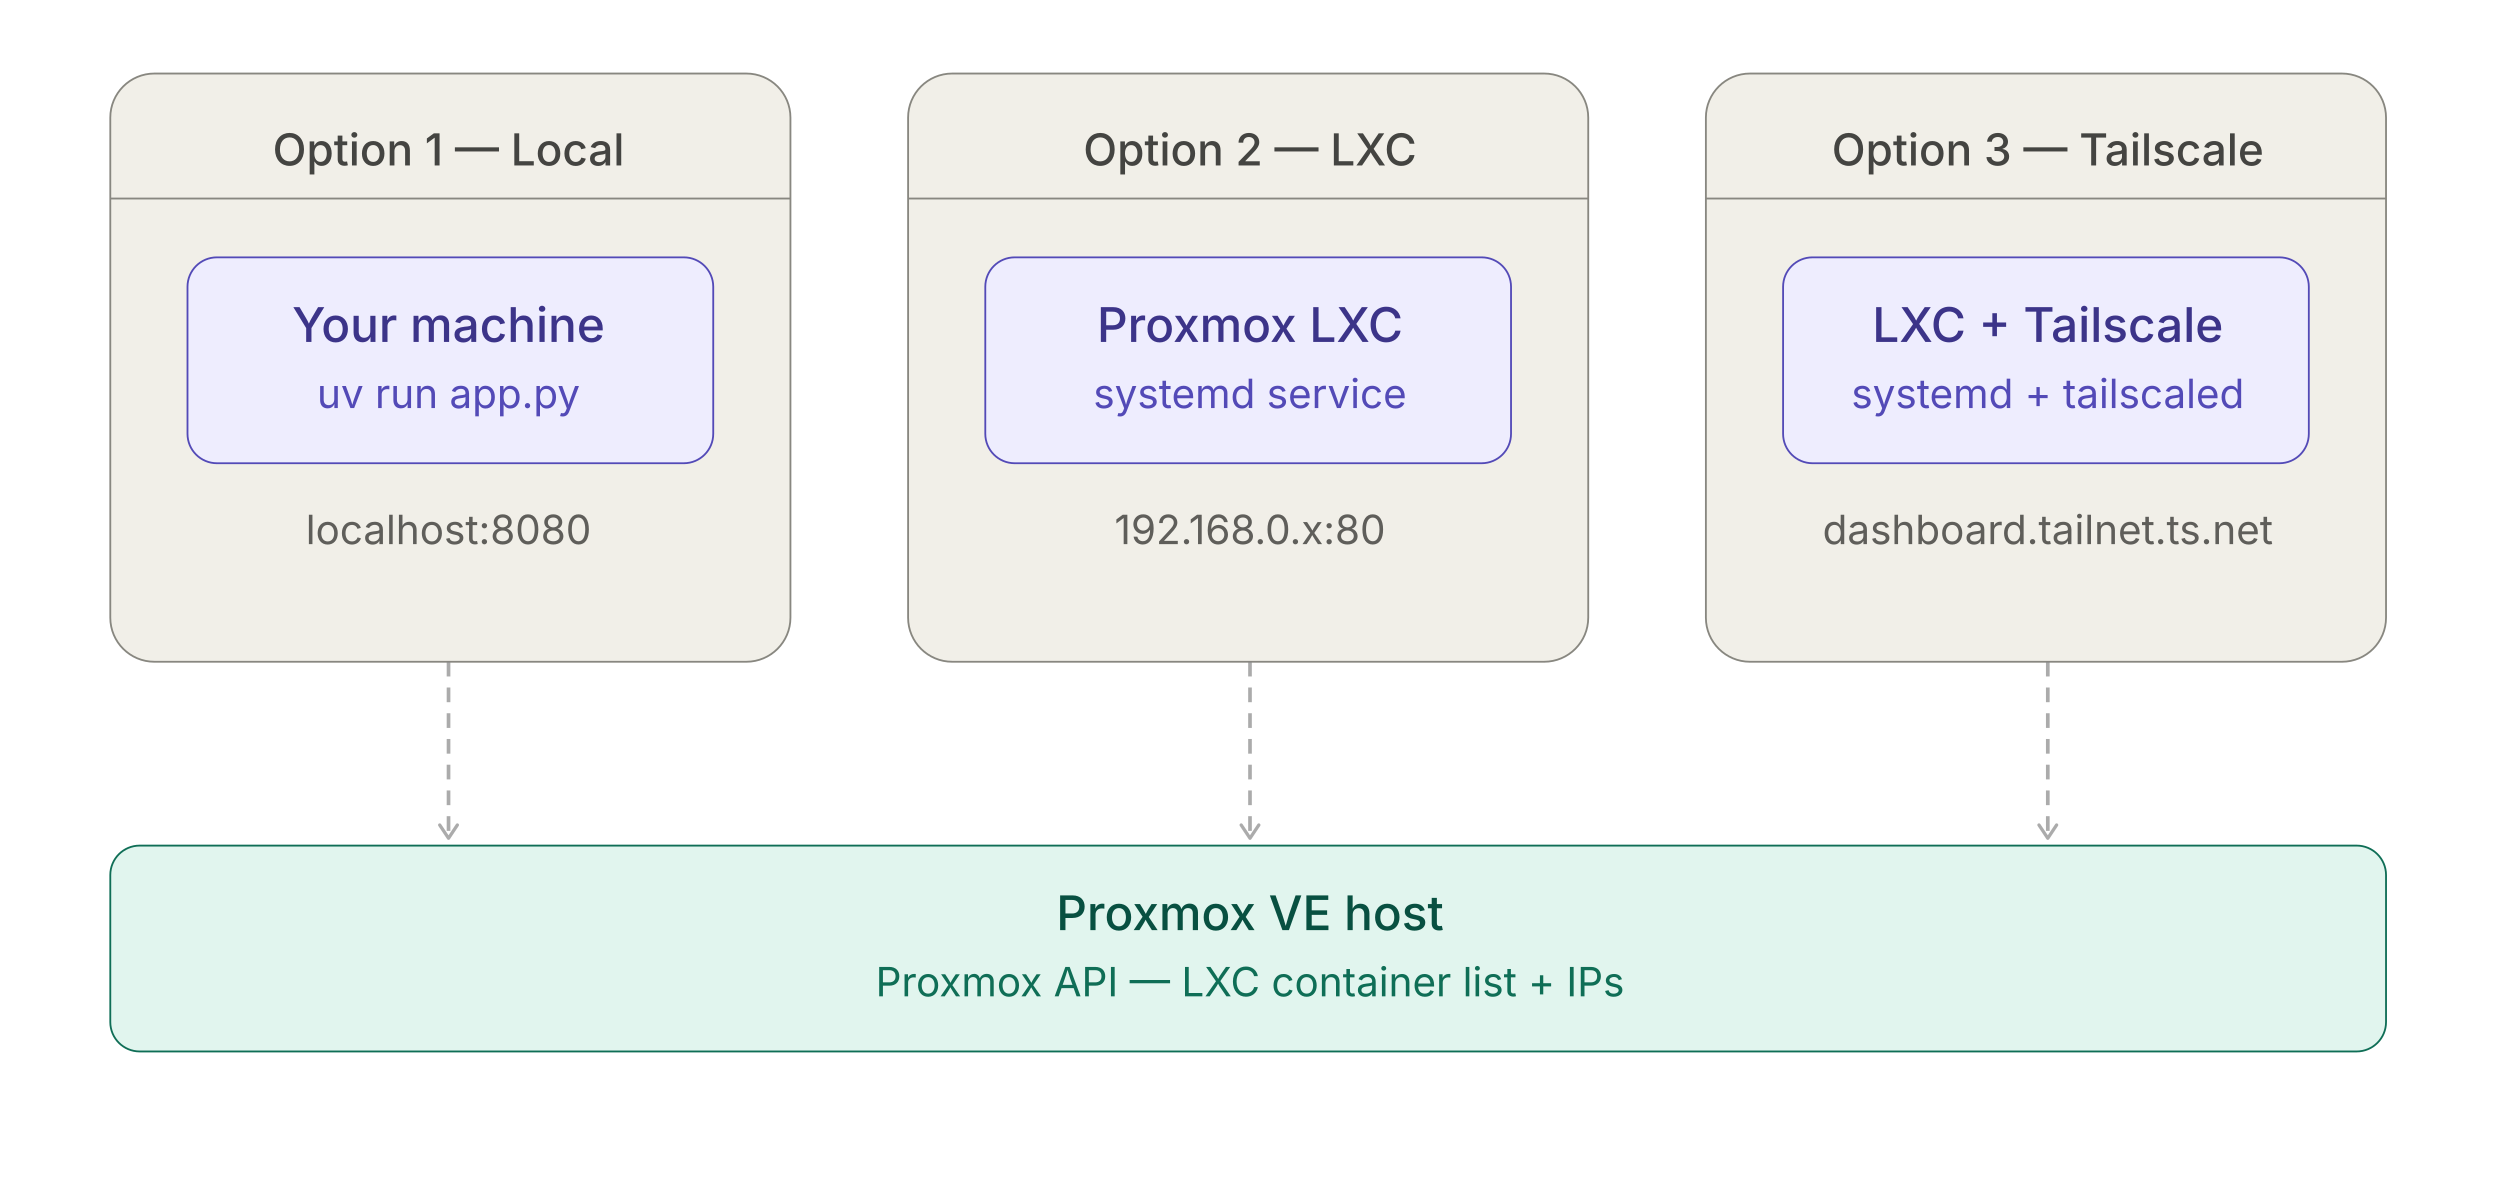
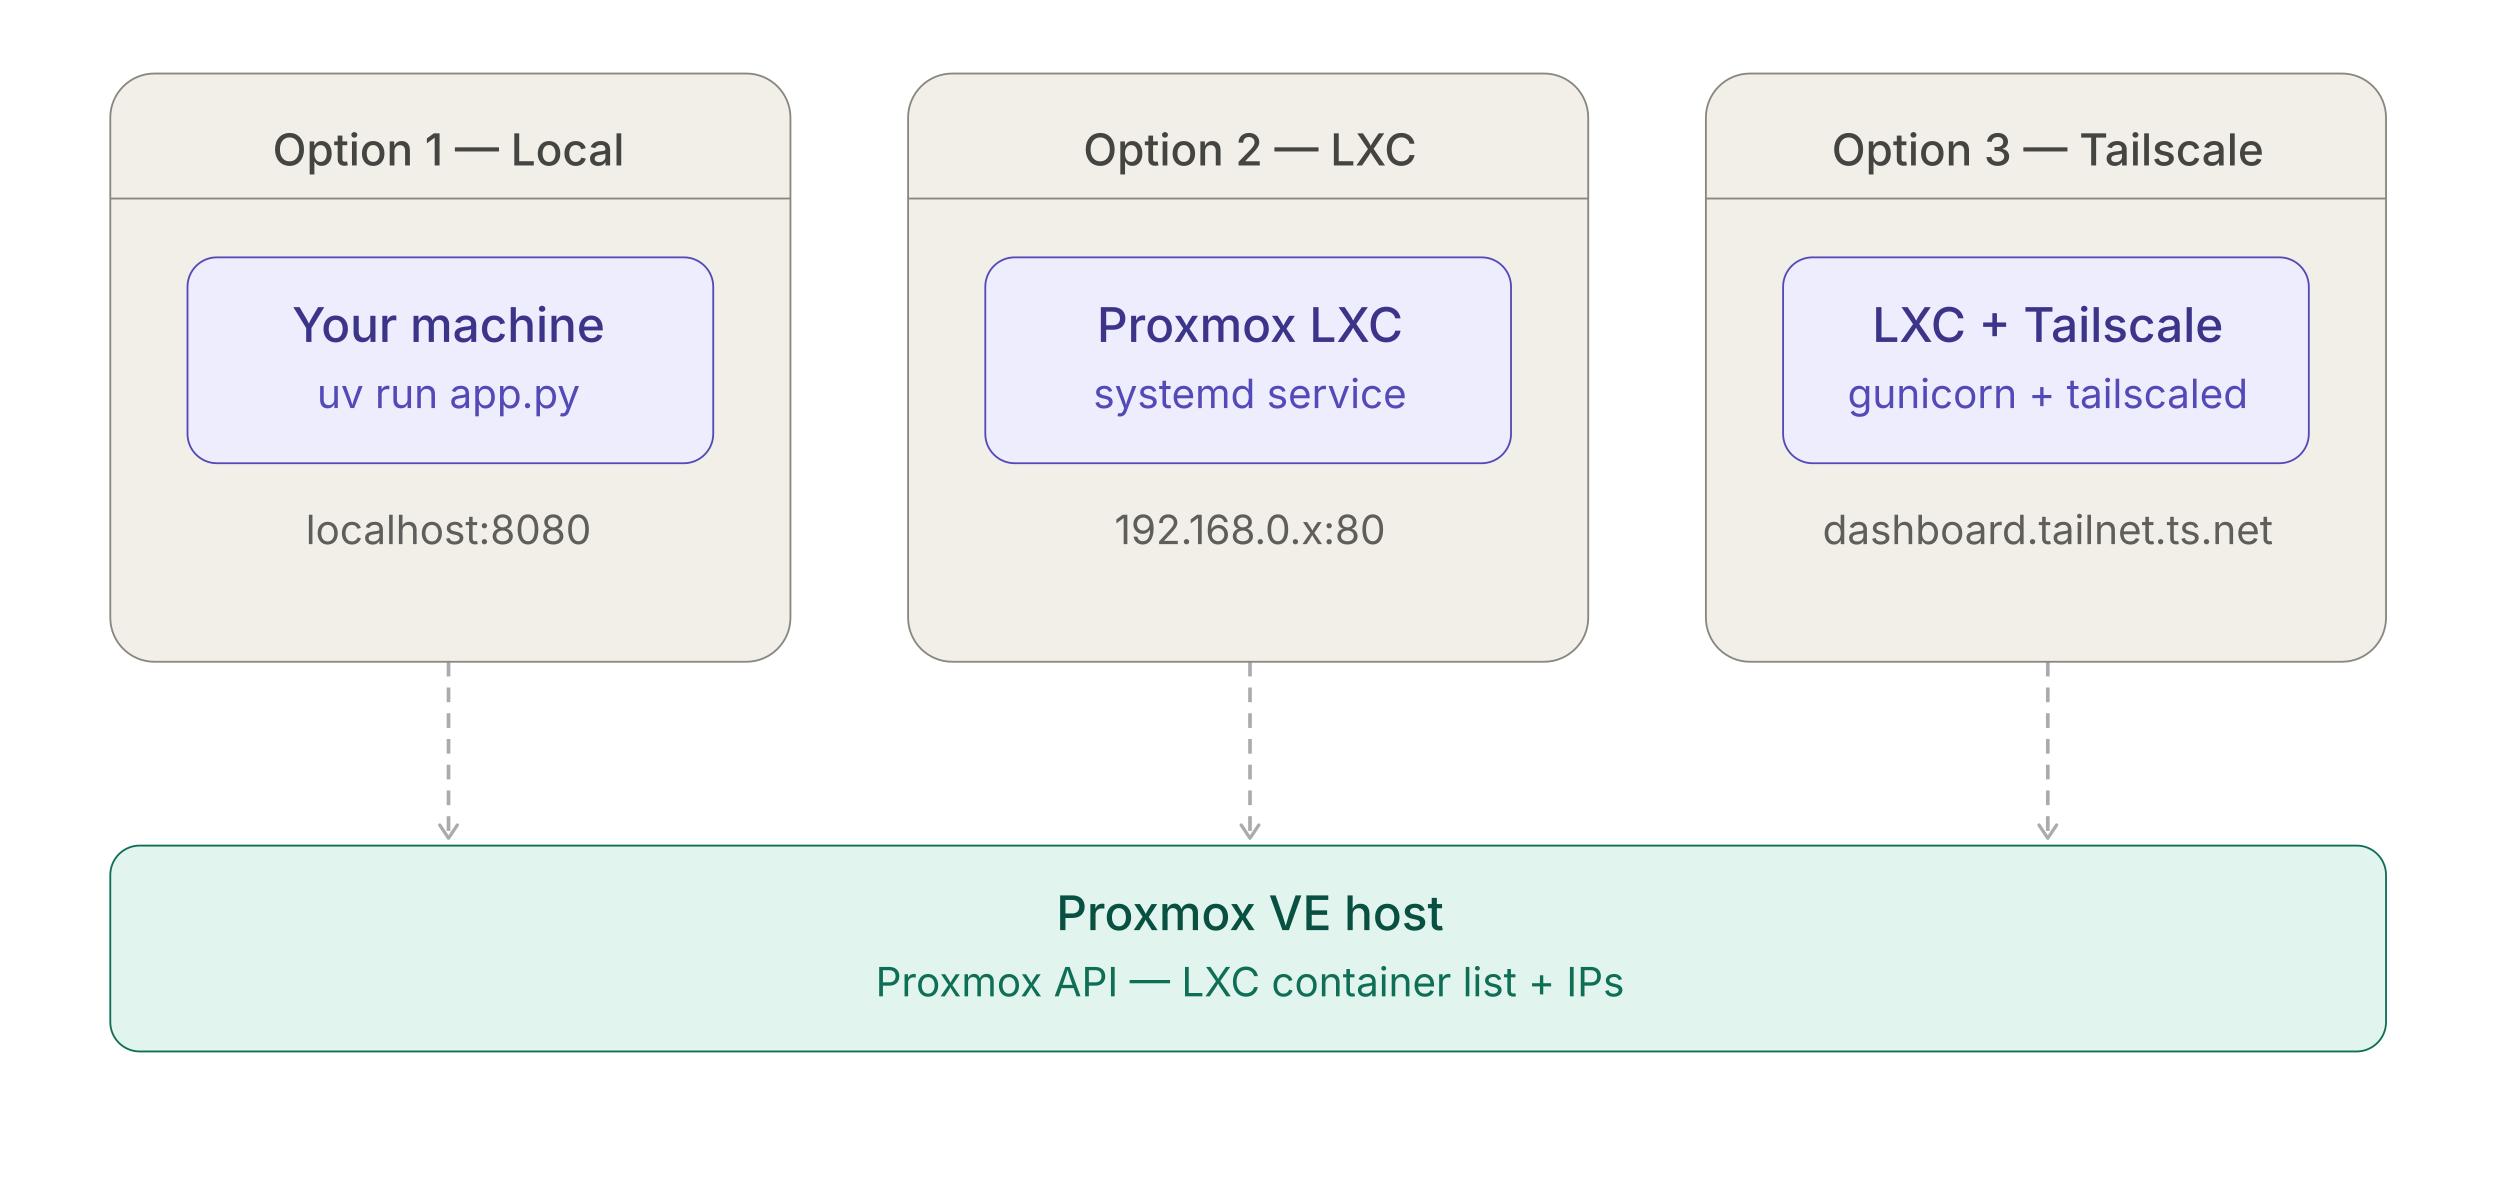
<svg xmlns="http://www.w3.org/2000/svg" width="680" viewBox="0 0 680 320" font-family="-apple-system, BlinkMacSystemFont, 'Segoe UI', sans-serif">
  <defs>
    <marker id="arrow" viewBox="0 0 10 10" refX="8" refY="5" markerWidth="6" markerHeight="6" orient="auto-start-reverse">
      <path d="M2 1L8 5L2 9" fill="none" stroke="#888" stroke-width="1.5" stroke-linecap="round" stroke-linejoin="round" />
    </marker>
  </defs>
  <rect x="30" y="20" width="185" height="160" rx="12" fill="#f1efe8" stroke="#888780" stroke-width="0.5" />
  <text x="122" y="45" text-anchor="middle" font-size="12" font-weight="500" fill="#444441">Option 1 — Local</text>
  <line x1="30" y1="54" x2="215" y2="54" stroke="#888780" stroke-width="0.5" />
  <rect x="51" y="70" width="143" height="56" rx="8" fill="#eeedfe" stroke="#534ab7" stroke-width="0.5" />
  <text x="122" y="93" text-anchor="middle" font-size="13" font-weight="500" fill="#3c3489">Your machine</text>
  <text x="122" y="111" text-anchor="middle" font-size="11" fill="#534ab7">uv run app.py</text>
  <text x="122" y="148" text-anchor="middle" font-size="11" fill="#5f5e5a">localhost:8080</text>
  <rect x="247" y="20" width="185" height="160" rx="12" fill="#f1efe8" stroke="#888780" stroke-width="0.5" />
  <text x="340" y="45" text-anchor="middle" font-size="12" font-weight="500" fill="#444441">Option 2 — LXC</text>
  <line x1="247" y1="54" x2="432" y2="54" stroke="#888780" stroke-width="0.5" />
  <rect x="268" y="70" width="143" height="56" rx="8" fill="#eeedfe" stroke="#534ab7" stroke-width="0.5" />
  <text x="340" y="93" text-anchor="middle" font-size="13" font-weight="500" fill="#3c3489">Proxmox LXC</text>
  <text x="340" y="111" text-anchor="middle" font-size="11" fill="#534ab7">systemd service</text>
  <text x="340" y="148" text-anchor="middle" font-size="11" fill="#5f5e5a">192.168.0.x:80</text>
  <rect x="464" y="20" width="185" height="160" rx="12" fill="#f1efe8" stroke="#888780" stroke-width="0.5" />
  <text x="557" y="45" text-anchor="middle" font-size="12" font-weight="500" fill="#444441">Option 3 — Tailscale</text>
  <line x1="464" y1="54" x2="649" y2="54" stroke="#888780" stroke-width="0.5" />
  <rect x="485" y="70" width="143" height="56" rx="8" fill="#eeedfe" stroke="#534ab7" stroke-width="0.5" />
  <text x="557" y="93" text-anchor="middle" font-size="13" font-weight="500" fill="#3c3489">LXC + Tailscale</text>
-   <text x="557" y="111" text-anchor="middle" font-size="11" fill="#534ab7">systemd + tailscaled</text>
+   <text x="557" y="111" text-anchor="middle" font-size="11" fill="#534ab7">gunicorn + tailscaled</text>
  <text x="557" y="148" text-anchor="middle" font-size="11" fill="#5f5e5a">dashboard.tailnet.ts.net</text>
  <rect x="30" y="230" width="619" height="56" rx="8" fill="#e1f5ee" stroke="#0f6e56" stroke-width="0.5" />
  <text x="340" y="253" text-anchor="middle" font-size="13" font-weight="500" fill="#085041">Proxmox VE host</text>
  <text x="340" y="271" text-anchor="middle" font-size="11" fill="#0f6e56">Proxmox API — LXC container list + IPs</text>
  <line x1="122" y1="180" x2="122" y2="228" stroke="#888" stroke-width="1" stroke-dasharray="4 3" marker-end="url(#arrow)" opacity="0.7" />
  <line x1="340" y1="180" x2="340" y2="228" stroke="#888" stroke-width="1" stroke-dasharray="4 3" marker-end="url(#arrow)" opacity="0.7" />
  <line x1="557" y1="180" x2="557" y2="228" stroke="#888" stroke-width="1" stroke-dasharray="4 3" marker-end="url(#arrow)" opacity="0.7" />
</svg>
